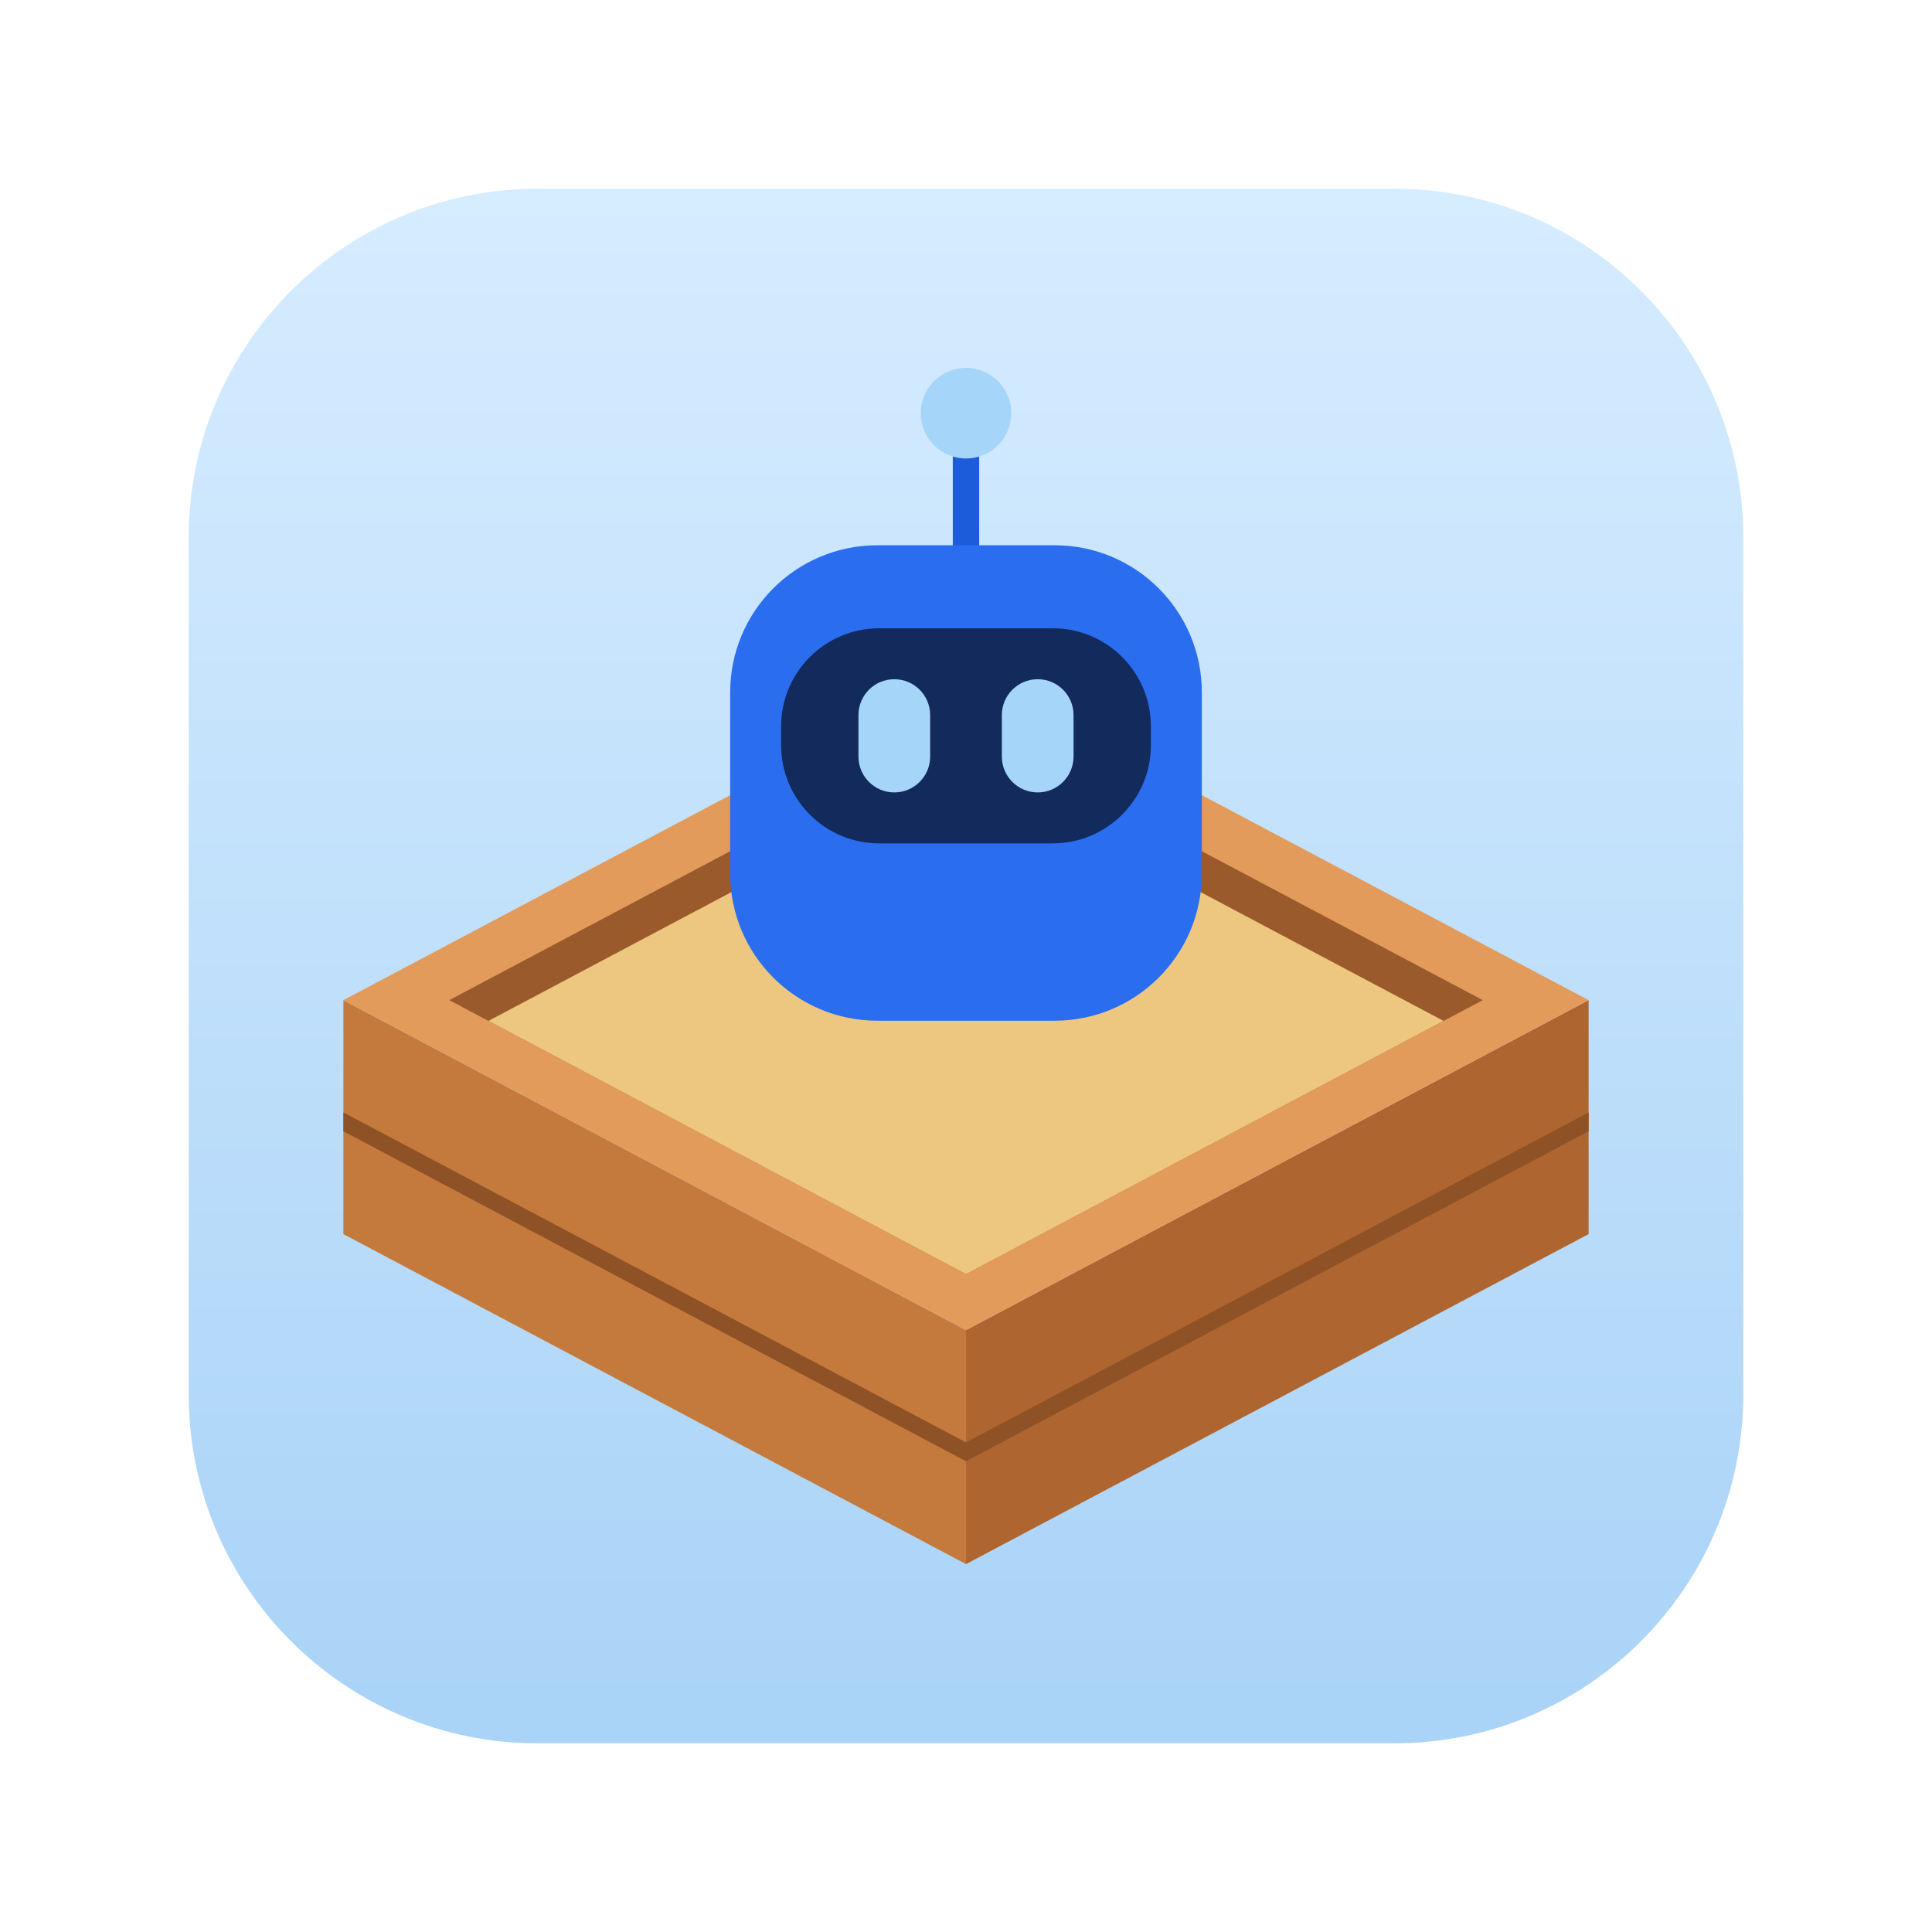
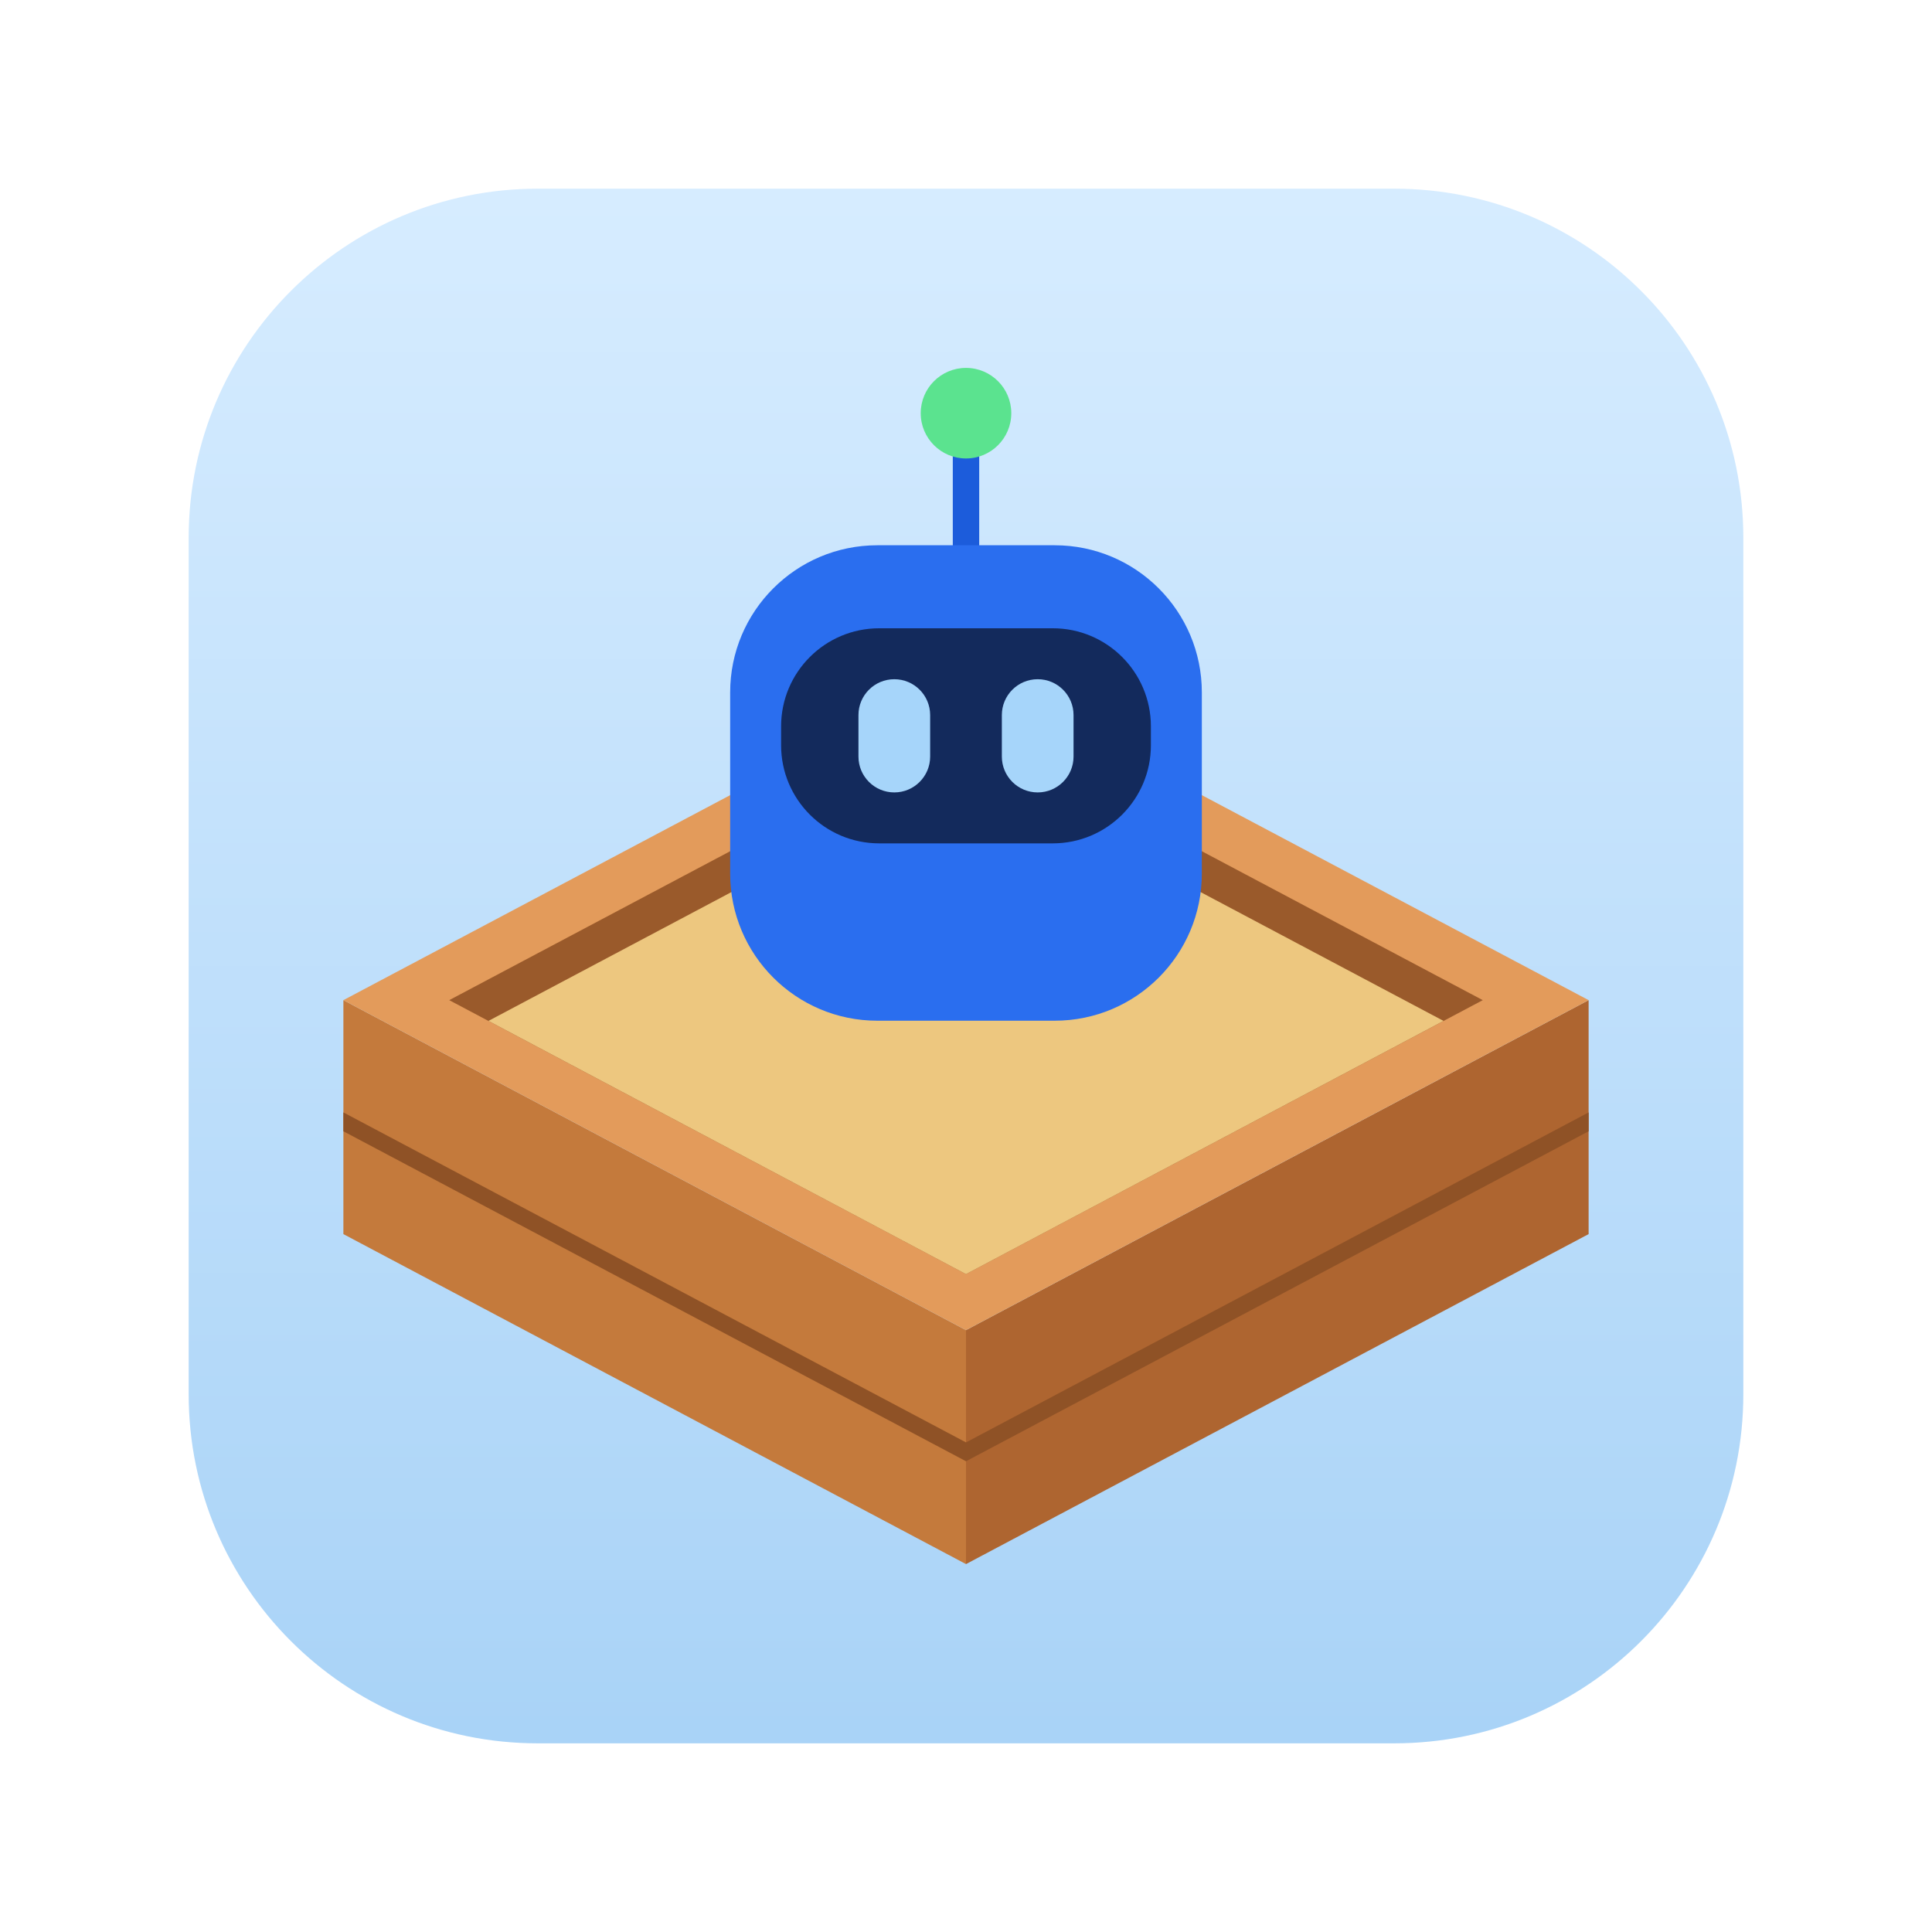
<svg xmlns="http://www.w3.org/2000/svg" viewBox="0 0 1024 1024">
  <defs>
    <linearGradient id="fill" x1="0" y1="0" x2="0" y2="1">
      <stop offset="0" stop-color="#D6ECFF" />
      <stop offset="1" stop-color="#A9D3F7" />
    </linearGradient>
    <clipPath id="shape">
      <rect x="100" y="100" width="824" height="824" rx="185" />
    </clipPath>
  </defs>
  <rect x="100" y="100" width="824" height="824" rx="185" fill="url(#fill)" />
  <g clip-path="url(#shape)">
    <g id="frame" transform="translate(0.0 -17.9)">
      <polygon points="182.0,548.0 512.0,722.9 512.0,846.9 182.0,672.0" fill="#C47A3C" />
      <polygon points="512.0,722.9 842.0,548.0 842.0,672.0 512.0,846.9" fill="#AE6530" />
      <polygon points="182.0,607.5 512.0,782.4 512.0,792.4 182.0,617.5" fill="#8F5226" />
      <polygon points="512.0,782.4 842.0,607.5 842.0,617.5 512.0,792.4" fill="#8F5226" />
      <polygon points="512.0,373.1 842.0,548.0 512.0,722.9 182.0,548.0" fill="#E39B5B" />
      <polygon points="512.0,402.8 785.9,548.0 512.0,693.2 238.1,548.0" fill="#9A5A2B" />
    </g>
    <g id="sand" transform="translate(0.0 -17.9)">
      <polygon points="512.0,424.8 765.1,559.0 512.0,693.2 258.9,559.0" fill="#EDC77F" />
    </g>
    <g id="agent" transform="translate(0.0 3.0)">
      <rect x="505" y="216" width="14" height="80" rx="7" fill="#1C5CDB" />
-       <circle cx="512" cy="216" r="24" fill="#A6D5FA" />
+       <circle cx="512" cy="216" r="24" fill="#5BE38F" />
      <rect x="387" y="286" width="250" height="252" rx="78" fill="#2A6EEF" />
      <rect x="414" y="330" width="196" height="114" rx="52" fill="#132A5C" />
      <rect x="455" y="357" width="38" height="60" rx="19" fill="#A6D5FA" />
      <rect x="531" y="357" width="38" height="60" rx="19" fill="#A6D5FA" />
    </g>
  </g>
</svg>
